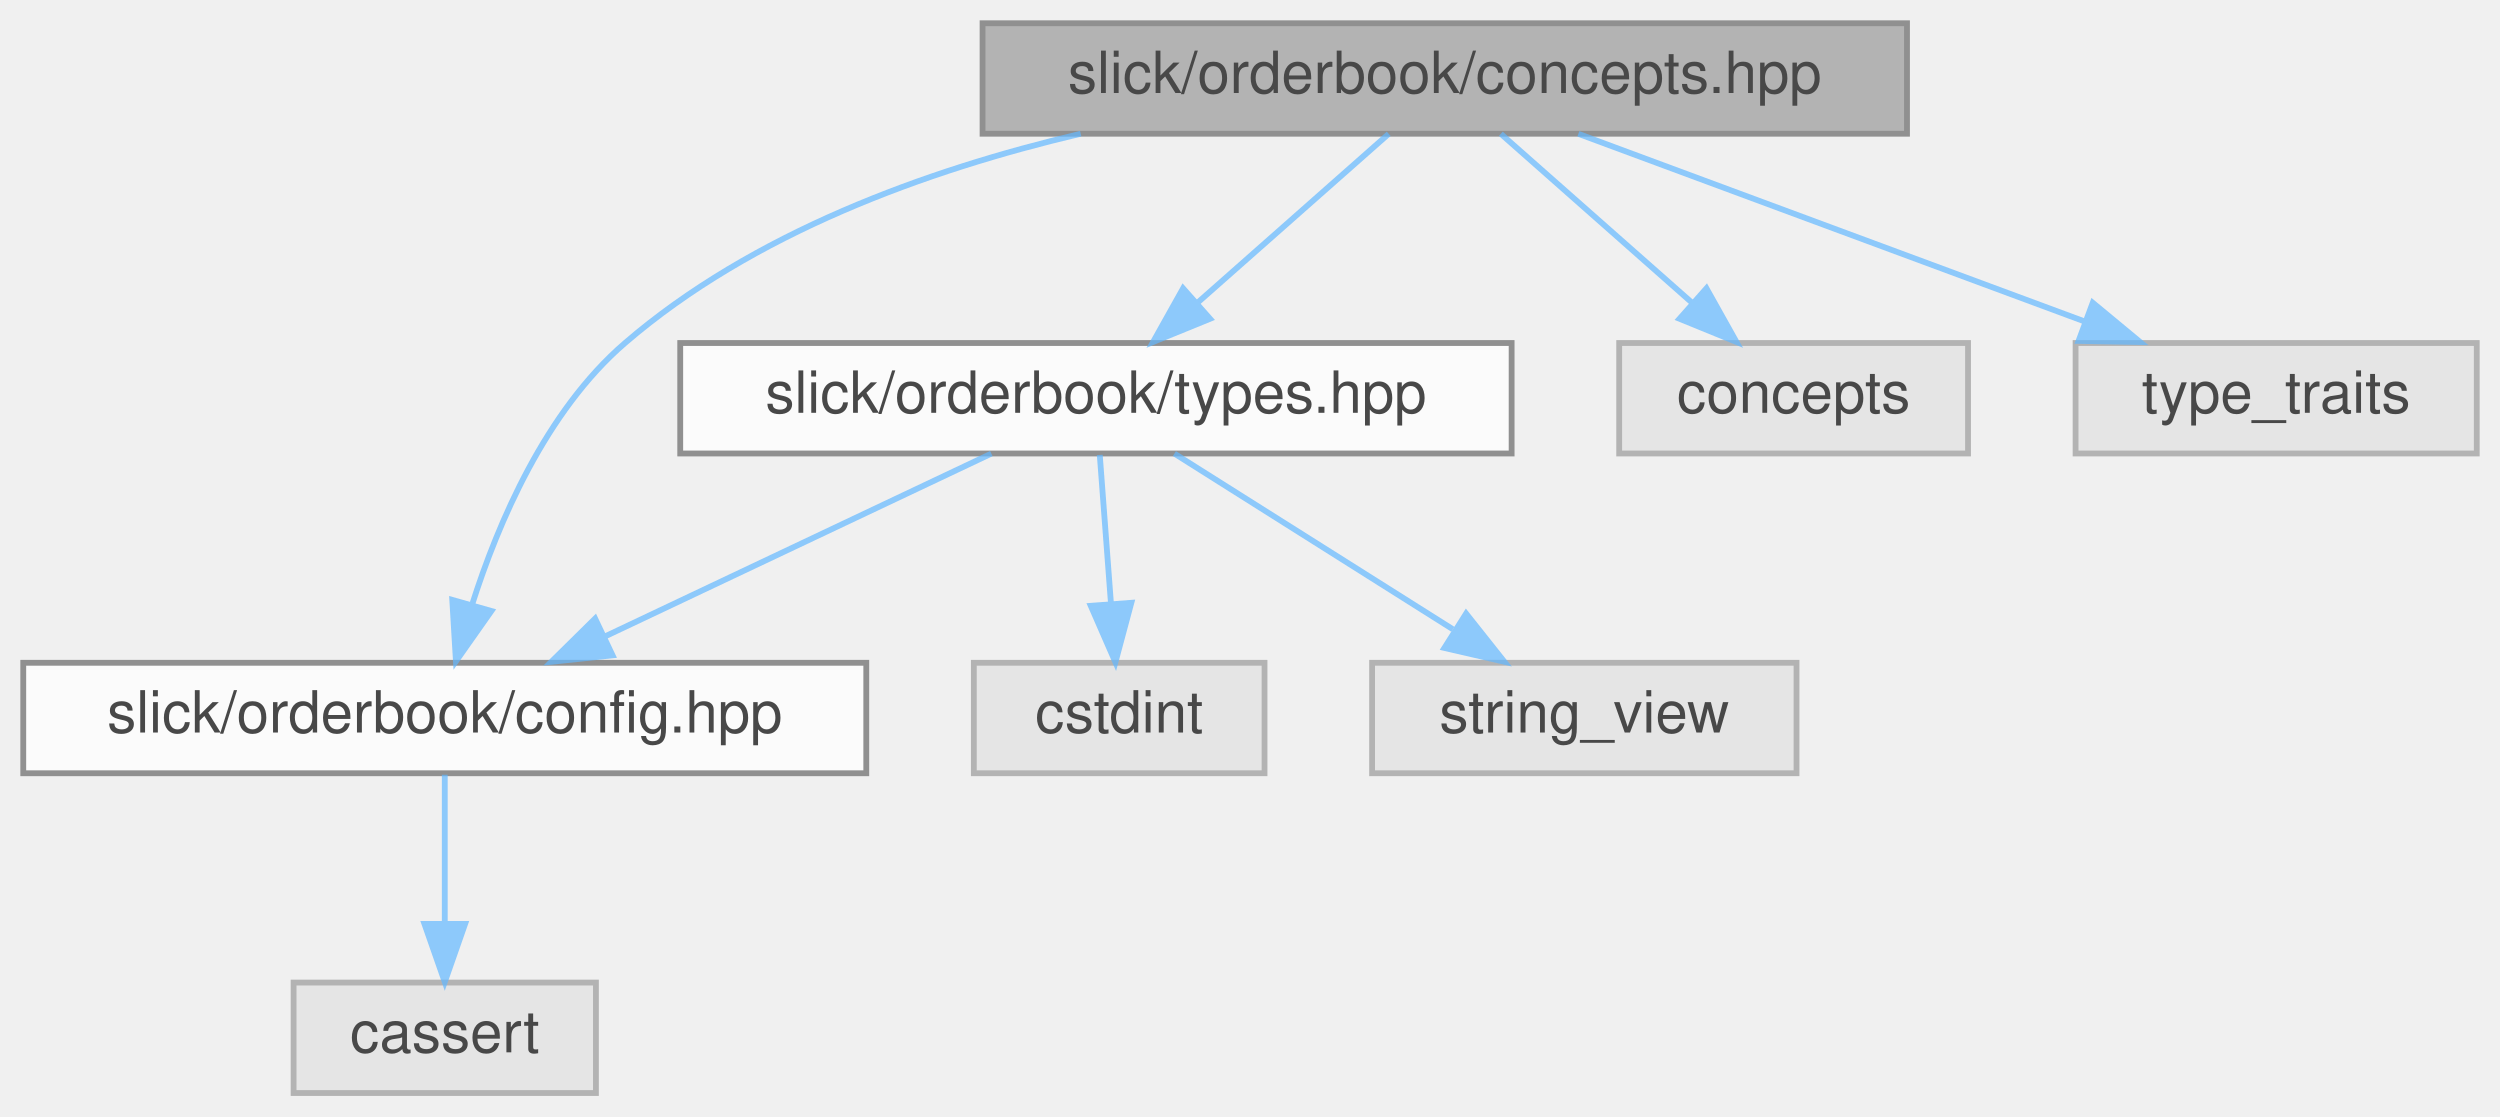
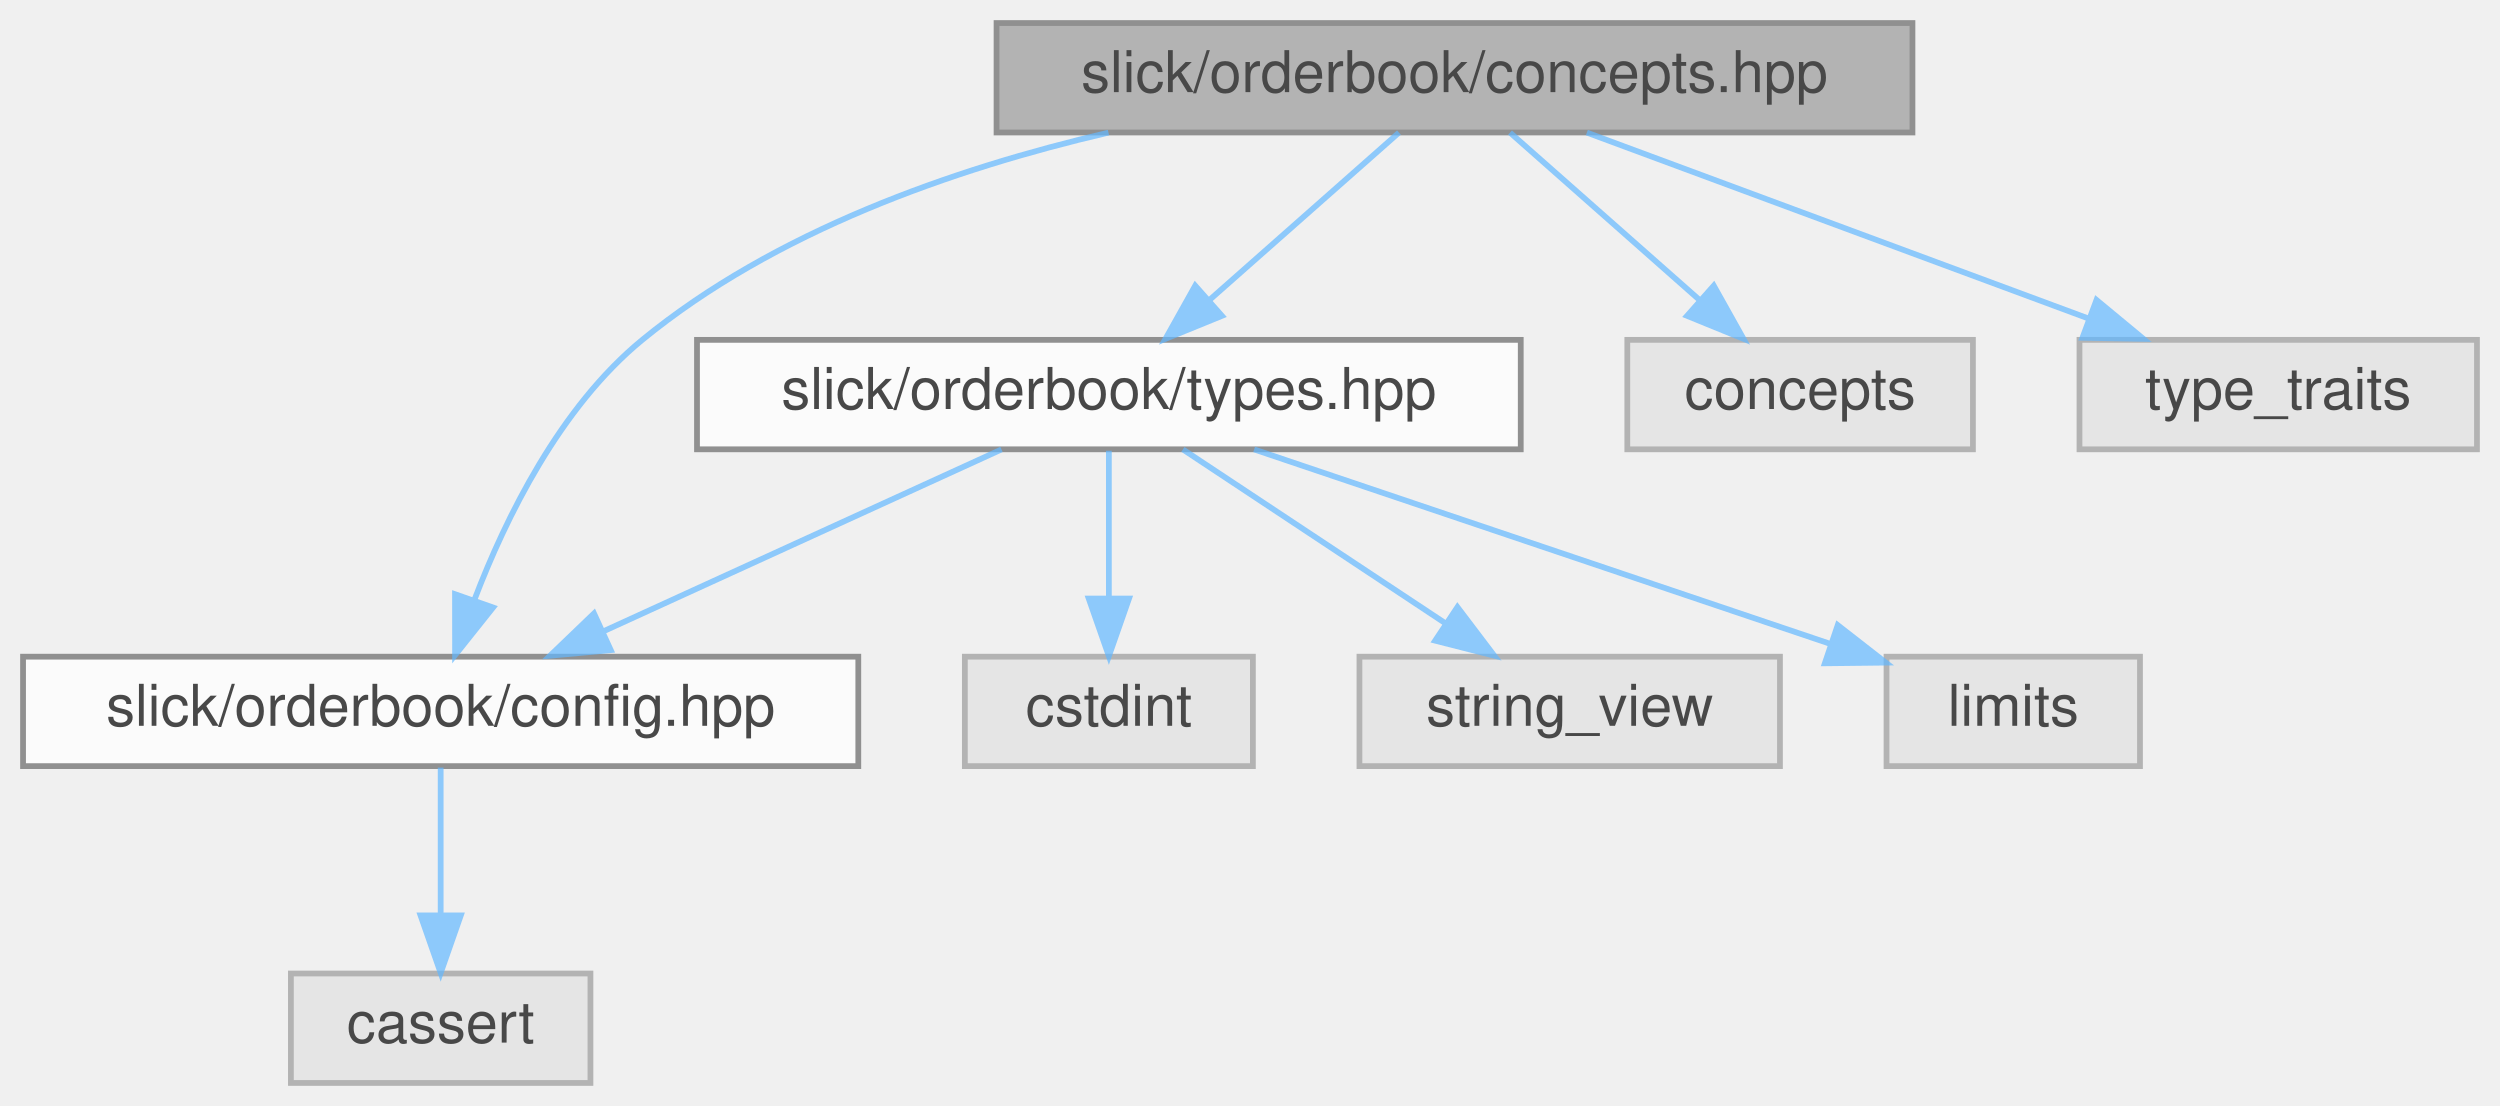
- <svg xmlns="http://www.w3.org/2000/svg" xmlns:xlink="http://www.w3.org/1999/xlink" width="430pt" height="192pt" viewBox="0.00 0.00 430.00 192.00">
+ <svg xmlns="http://www.w3.org/2000/svg" xmlns:xlink="http://www.w3.org/1999/xlink" width="434pt" height="192pt" viewBox="0.00 0.00 434.00 192.00">
  <svg id="main" version="1.1" xml:space="preserve">
    <style type="text/css">
.node, .edge {opacity: 0.7;}
.node.selected, .edge.selected {opacity: 1;}
.edge:hover path { stroke: red; }
.edge:hover polygon { stroke: red; fill: red; }
</style>
    <svg id="graph" class="graph">
      <g id="graph0" class="graph" transform="scale(1 1) rotate(0) translate(4 188)">
        <g id="Node000001" class="node">
          <g id="a_Node000001">
            <a xlink:title=" ">
-               <polygon fill="#999999" stroke="#666666" points="324,-184 165,-184 165,-165 324,-165 324,-184" />
-               <text text-anchor="middle" x="244.5" y="-172" font-family="Helvetica,sans-Serif" font-size="10.00">slick/orderbook/concepts.hpp</text>
+               <polygon fill="#999999" stroke="#666666" points="328,-184 169,-184 169,-165 328,-165 328,-184" />
+               <text text-anchor="middle" x="248.5" y="-172" font-family="Helvetica,sans-Serif" font-size="10.00">slick/orderbook/concepts.hpp</text>
            </a>
          </g>
        </g>
        <g id="Node000002" class="node">
          <g id="a_Node000002">
            <a xlink:href="config_8hpp.html" target="_top" xlink:title=" ">
              <polygon fill="white" stroke="#666666" points="145,-74 0,-74 0,-55 145,-55 145,-74" />
              <text text-anchor="middle" x="72.5" y="-62" font-family="Helvetica,sans-Serif" font-size="10.00">slick/orderbook/config.hpp</text>
            </a>
          </g>
        </g>
        <g id="edge1_Node000001_Node000002" class="edge">
          <g id="a_edge1_Node000001_Node000002">
            <a xlink:title=" ">
-               <path fill="none" stroke="#63b8ff" d="M181.88,-165C155.26,-158.73 125.38,-147.85 103.5,-129 89.87,-117.26 81.69,-98.14 77.18,-83.94" />
-               <polygon fill="#63b8ff" stroke="#63b8ff" points="80.52,-82.91 74.42,-74.25 73.79,-84.82 80.52,-82.91" />
+               <path fill="none" stroke="#63b8ff" d="M188.43,-164.98C161.38,-158.68 130.43,-147.79 107.5,-129 93.22,-117.3 83.82,-98.17 78.39,-83.96" />
+               <polygon fill="#63b8ff" stroke="#63b8ff" points="81.6,-82.54 75,-74.26 74.99,-84.85 81.6,-82.54" />
            </a>
          </g>
        </g>
        <g id="Node000004" class="node">
          <g id="a_Node000004">
            <a xlink:href="types_8hpp.html" target="_top" xlink:title=" ">
-               <polygon fill="white" stroke="#666666" points="256,-129 113,-129 113,-110 256,-110 256,-129" />
-               <text text-anchor="middle" x="184.5" y="-117" font-family="Helvetica,sans-Serif" font-size="10.00">slick/orderbook/types.hpp</text>
+               <polygon fill="white" stroke="#666666" points="260,-129 117,-129 117,-110 260,-110 260,-129" />
+               <text text-anchor="middle" x="188.5" y="-117" font-family="Helvetica,sans-Serif" font-size="10.00">slick/orderbook/types.hpp</text>
            </a>
          </g>
        </g>
        <g id="edge3_Node000001_Node000004" class="edge">
          <g id="a_edge3_Node000001_Node000004">
            <a xlink:title=" ">
-               <path fill="none" stroke="#63b8ff" d="M234.86,-164.98C225.99,-157.15 212.63,-145.34 201.89,-135.86" />
-               <polygon fill="#63b8ff" stroke="#63b8ff" points="204.13,-133.17 194.32,-129.17 199.49,-138.41 204.13,-133.17" />
-             </a>
-           </g>
-         </g>
-         <g id="Node000007" class="node">
-           <g id="a_Node000007">
-             <a xlink:title=" ">
-               <polygon fill="#e0e0e0" stroke="#999999" points="334.5,-129 274.5,-129 274.5,-110 334.5,-110 334.5,-129" />
-               <text text-anchor="middle" x="304.5" y="-117" font-family="Helvetica,sans-Serif" font-size="10.00">concepts</text>
-             </a>
-           </g>
-         </g>
-         <g id="edge7_Node000001_Node000007" class="edge">
-           <g id="a_edge7_Node000001_Node000007">
-             <a xlink:title=" ">
-               <path fill="none" stroke="#63b8ff" d="M254.14,-164.98C263.01,-157.15 276.37,-145.34 287.11,-135.86" />
-               <polygon fill="#63b8ff" stroke="#63b8ff" points="289.51,-138.41 294.68,-129.17 284.87,-133.17 289.51,-138.41" />
+               <path fill="none" stroke="#63b8ff" d="M238.86,-164.98C229.99,-157.15 216.63,-145.34 205.89,-135.86" />
+               <polygon fill="#63b8ff" stroke="#63b8ff" points="208.13,-133.17 198.32,-129.17 203.49,-138.41 208.13,-133.17" />
            </a>
          </g>
        </g>
        <g id="Node000008" class="node">
          <g id="a_Node000008">
            <a xlink:title=" ">
-               <polygon fill="#e0e0e0" stroke="#999999" points="422,-129 353,-129 353,-110 422,-110 422,-129" />
-               <text text-anchor="middle" x="387.5" y="-117" font-family="Helvetica,sans-Serif" font-size="10.00">type_traits</text>
+               <polygon fill="#e0e0e0" stroke="#999999" points="338.5,-129 278.5,-129 278.5,-110 338.5,-110 338.5,-129" />
+               <text text-anchor="middle" x="308.5" y="-117" font-family="Helvetica,sans-Serif" font-size="10.00">concepts</text>
            </a>
          </g>
        </g>
        <g id="edge8_Node000001_Node000008" class="edge">
          <g id="a_edge8_Node000001_Node000008">
            <a xlink:title=" ">
-               <path fill="none" stroke="#63b8ff" d="M267.48,-164.98C291,-156.27 327.79,-142.63 354.44,-132.75" />
-               <polygon fill="#63b8ff" stroke="#63b8ff" points="355.95,-135.93 364.11,-129.17 353.51,-129.36 355.95,-135.93" />
+               <path fill="none" stroke="#63b8ff" d="M258.14,-164.98C267.01,-157.15 280.37,-145.34 291.11,-135.86" />
+               <polygon fill="#63b8ff" stroke="#63b8ff" points="293.51,-138.41 298.68,-129.17 288.87,-133.17 293.51,-138.41" />
+             </a>
+           </g>
+         </g>
+         <g id="Node000009" class="node">
+           <g id="a_Node000009">
+             <a xlink:title=" ">
+               <polygon fill="#e0e0e0" stroke="#999999" points="426,-129 357,-129 357,-110 426,-110 426,-129" />
+               <text text-anchor="middle" x="391.5" y="-117" font-family="Helvetica,sans-Serif" font-size="10.00">type_traits</text>
+             </a>
+           </g>
+         </g>
+         <g id="edge9_Node000001_Node000009" class="edge">
+           <g id="a_edge9_Node000001_Node000009">
+             <a xlink:title=" ">
+               <path fill="none" stroke="#63b8ff" d="M271.48,-164.98C295,-156.27 331.79,-142.63 358.44,-132.75" />
+               <polygon fill="#63b8ff" stroke="#63b8ff" points="359.95,-135.93 368.11,-129.17 357.51,-129.36 359.95,-135.93" />
            </a>
          </g>
        </g>
        <g id="Node000003" class="node">
          <g id="a_Node000003">
            <a xlink:title=" ">
              <polygon fill="#e0e0e0" stroke="#999999" points="98.5,-19 46.5,-19 46.5,0 98.5,0 98.5,-19" />
              <text text-anchor="middle" x="72.5" y="-7" font-family="Helvetica,sans-Serif" font-size="10.00">cassert</text>
            </a>
          </g>
        </g>
        <g id="edge2_Node000002_Node000003" class="edge">
          <g id="a_edge2_Node000002_Node000003">
            <a xlink:title=" ">
              <path fill="none" stroke="#63b8ff" d="M72.5,-54.75C72.5,-47.8 72.5,-37.85 72.5,-29.13" />
              <polygon fill="#63b8ff" stroke="#63b8ff" points="76,-29.09 72.5,-19.09 69,-29.09 76,-29.09" />
            </a>
          </g>
        </g>
        <g id="edge4_Node000004_Node000002" class="edge">
          <g id="a_edge4_Node000004_Node000002">
            <a xlink:title=" ">
-               <path fill="none" stroke="#63b8ff" d="M166.51,-109.98C148.57,-101.5 120.78,-88.35 100.07,-78.54" />
-               <polygon fill="#63b8ff" stroke="#63b8ff" points="101.36,-75.28 90.82,-74.17 98.36,-81.61 101.36,-75.28" />
+               <path fill="none" stroke="#63b8ff" d="M169.86,-109.98C151.2,-101.46 122.25,-88.23 100.76,-78.41" />
+               <polygon fill="#63b8ff" stroke="#63b8ff" points="102.03,-75.14 91.48,-74.17 99.12,-81.51 102.03,-75.14" />
            </a>
          </g>
        </g>
        <g id="Node000005" class="node">
          <g id="a_Node000005">
            <a xlink:title=" ">
              <polygon fill="#e0e0e0" stroke="#999999" points="213.5,-74 163.5,-74 163.5,-55 213.5,-55 213.5,-74" />
              <text text-anchor="middle" x="188.5" y="-62" font-family="Helvetica,sans-Serif" font-size="10.00">cstdint</text>
            </a>
          </g>
        </g>
        <g id="edge5_Node000004_Node000005" class="edge">
          <g id="a_edge5_Node000004_Node000005">
            <a xlink:title=" ">
-               <path fill="none" stroke="#63b8ff" d="M185.16,-109.75C185.68,-102.8 186.44,-92.85 187.09,-84.13" />
-               <polygon fill="#63b8ff" stroke="#63b8ff" points="190.59,-84.32 187.85,-74.09 183.61,-83.8 190.59,-84.32" />
+               <path fill="none" stroke="#63b8ff" d="M188.5,-109.75C188.5,-102.8 188.5,-92.85 188.5,-84.13" />
+               <polygon fill="#63b8ff" stroke="#63b8ff" points="192,-84.09 188.5,-74.09 185,-84.09 192,-84.09" />
            </a>
          </g>
        </g>
        <g id="Node000006" class="node">
          <g id="a_Node000006">
            <a xlink:title=" ">
              <polygon fill="#e0e0e0" stroke="#999999" points="305,-74 232,-74 232,-55 305,-55 305,-74" />
              <text text-anchor="middle" x="268.5" y="-62" font-family="Helvetica,sans-Serif" font-size="10.00">string_view</text>
            </a>
          </g>
        </g>
        <g id="edge6_Node000004_Node000006" class="edge">
          <g id="a_edge6_Node000004_Node000006">
            <a xlink:title=" ">
-               <path fill="none" stroke="#63b8ff" d="M198,-109.98C210.9,-101.84 230.6,-89.41 245.9,-79.76" />
-               <polygon fill="#63b8ff" stroke="#63b8ff" points="248.17,-82.47 254.76,-74.17 244.43,-76.55 248.17,-82.47" />
+               <path fill="none" stroke="#63b8ff" d="M201.35,-109.98C213.64,-101.84 232.41,-89.41 246.98,-79.76" />
+               <polygon fill="#63b8ff" stroke="#63b8ff" points="249.01,-82.61 255.41,-74.17 245.14,-76.78 249.01,-82.61" />
+             </a>
+           </g>
+         </g>
+         <g id="Node000007" class="node">
+           <g id="a_Node000007">
+             <a xlink:title=" ">
+               <polygon fill="#e0e0e0" stroke="#999999" points="367.5,-74 323.5,-74 323.5,-55 367.5,-55 367.5,-74" />
+               <text text-anchor="middle" x="345.5" y="-62" font-family="Helvetica,sans-Serif" font-size="10.00">limits</text>
+             </a>
+           </g>
+         </g>
+         <g id="edge7_Node000004_Node000007" class="edge">
+           <g id="a_edge7_Node000004_Node000007">
+             <a xlink:title=" ">
+               <path fill="none" stroke="#63b8ff" d="M213.72,-109.98C240.86,-100.82 284.09,-86.23 313.57,-76.28" />
+               <polygon fill="#63b8ff" stroke="#63b8ff" points="315.03,-79.48 323.38,-72.97 312.79,-72.85 315.03,-79.48" />
            </a>
          </g>
        </g>
      </g>
    </svg>
  </svg>
  <style type="text/css">

[data-mouse-over-selected='false'] { opacity: 0.7; }
[data-mouse-over-selected='true']  { opacity: 1.0; }

</style>
</svg>
